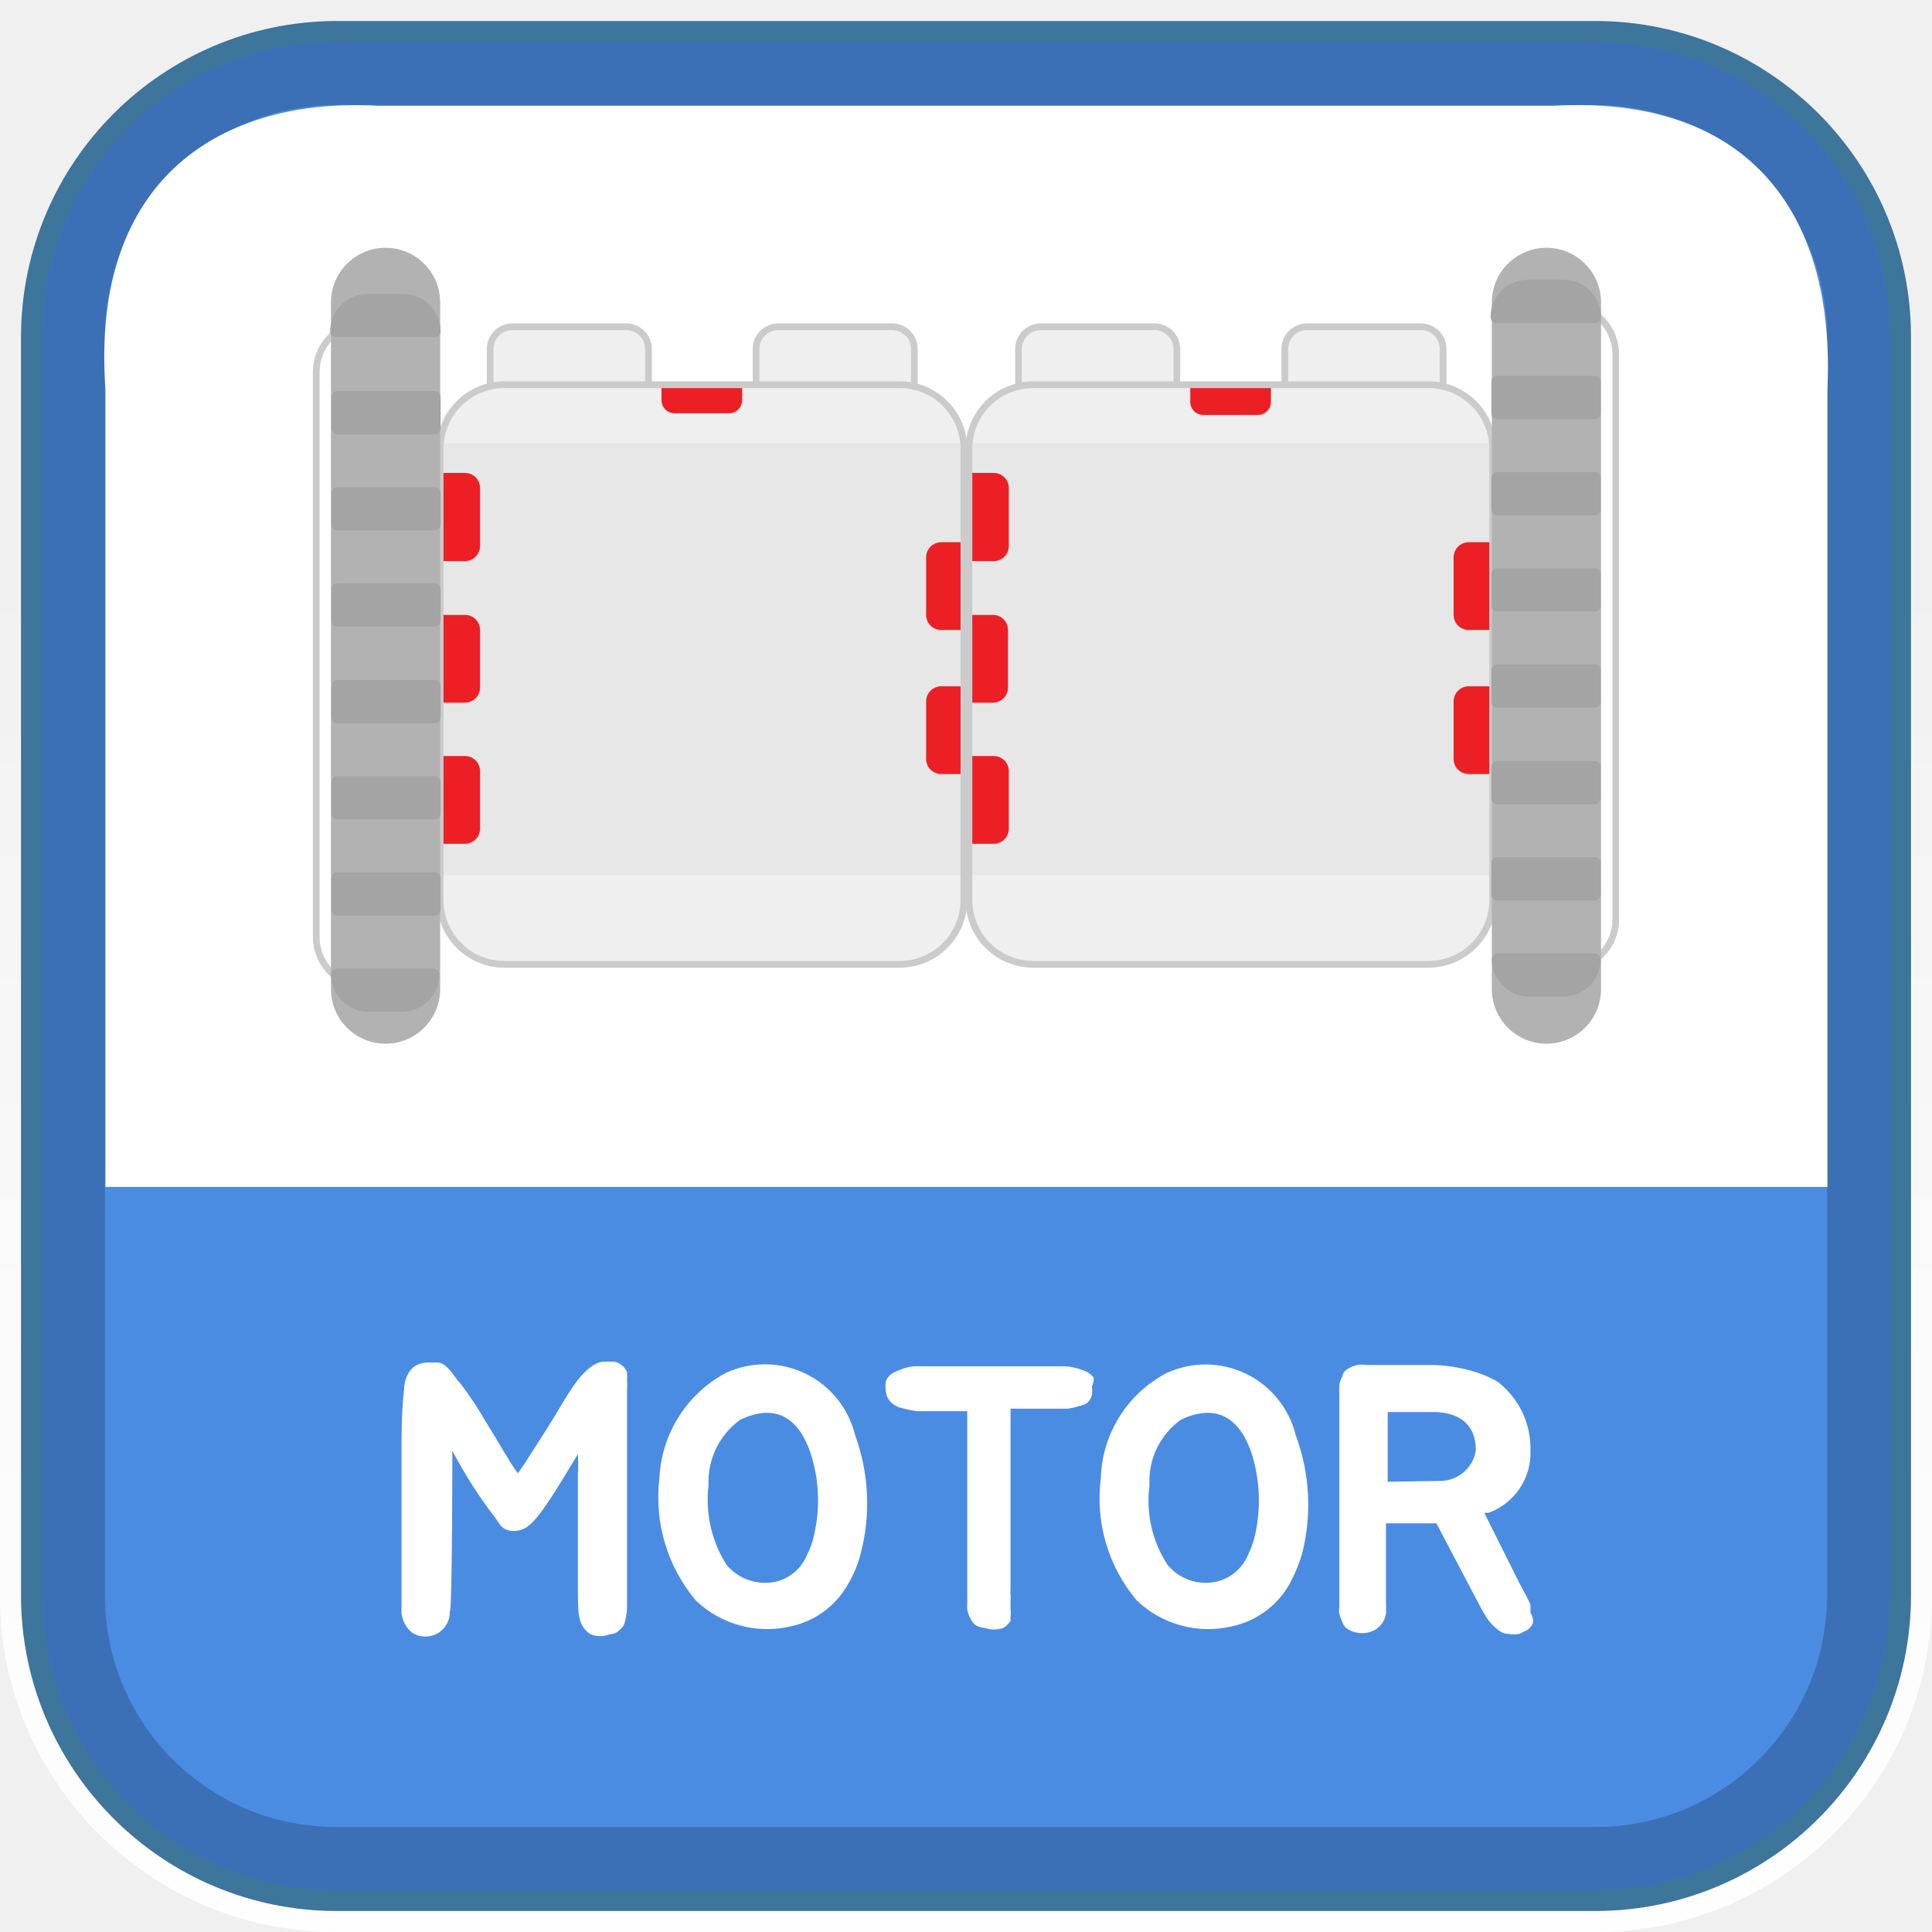
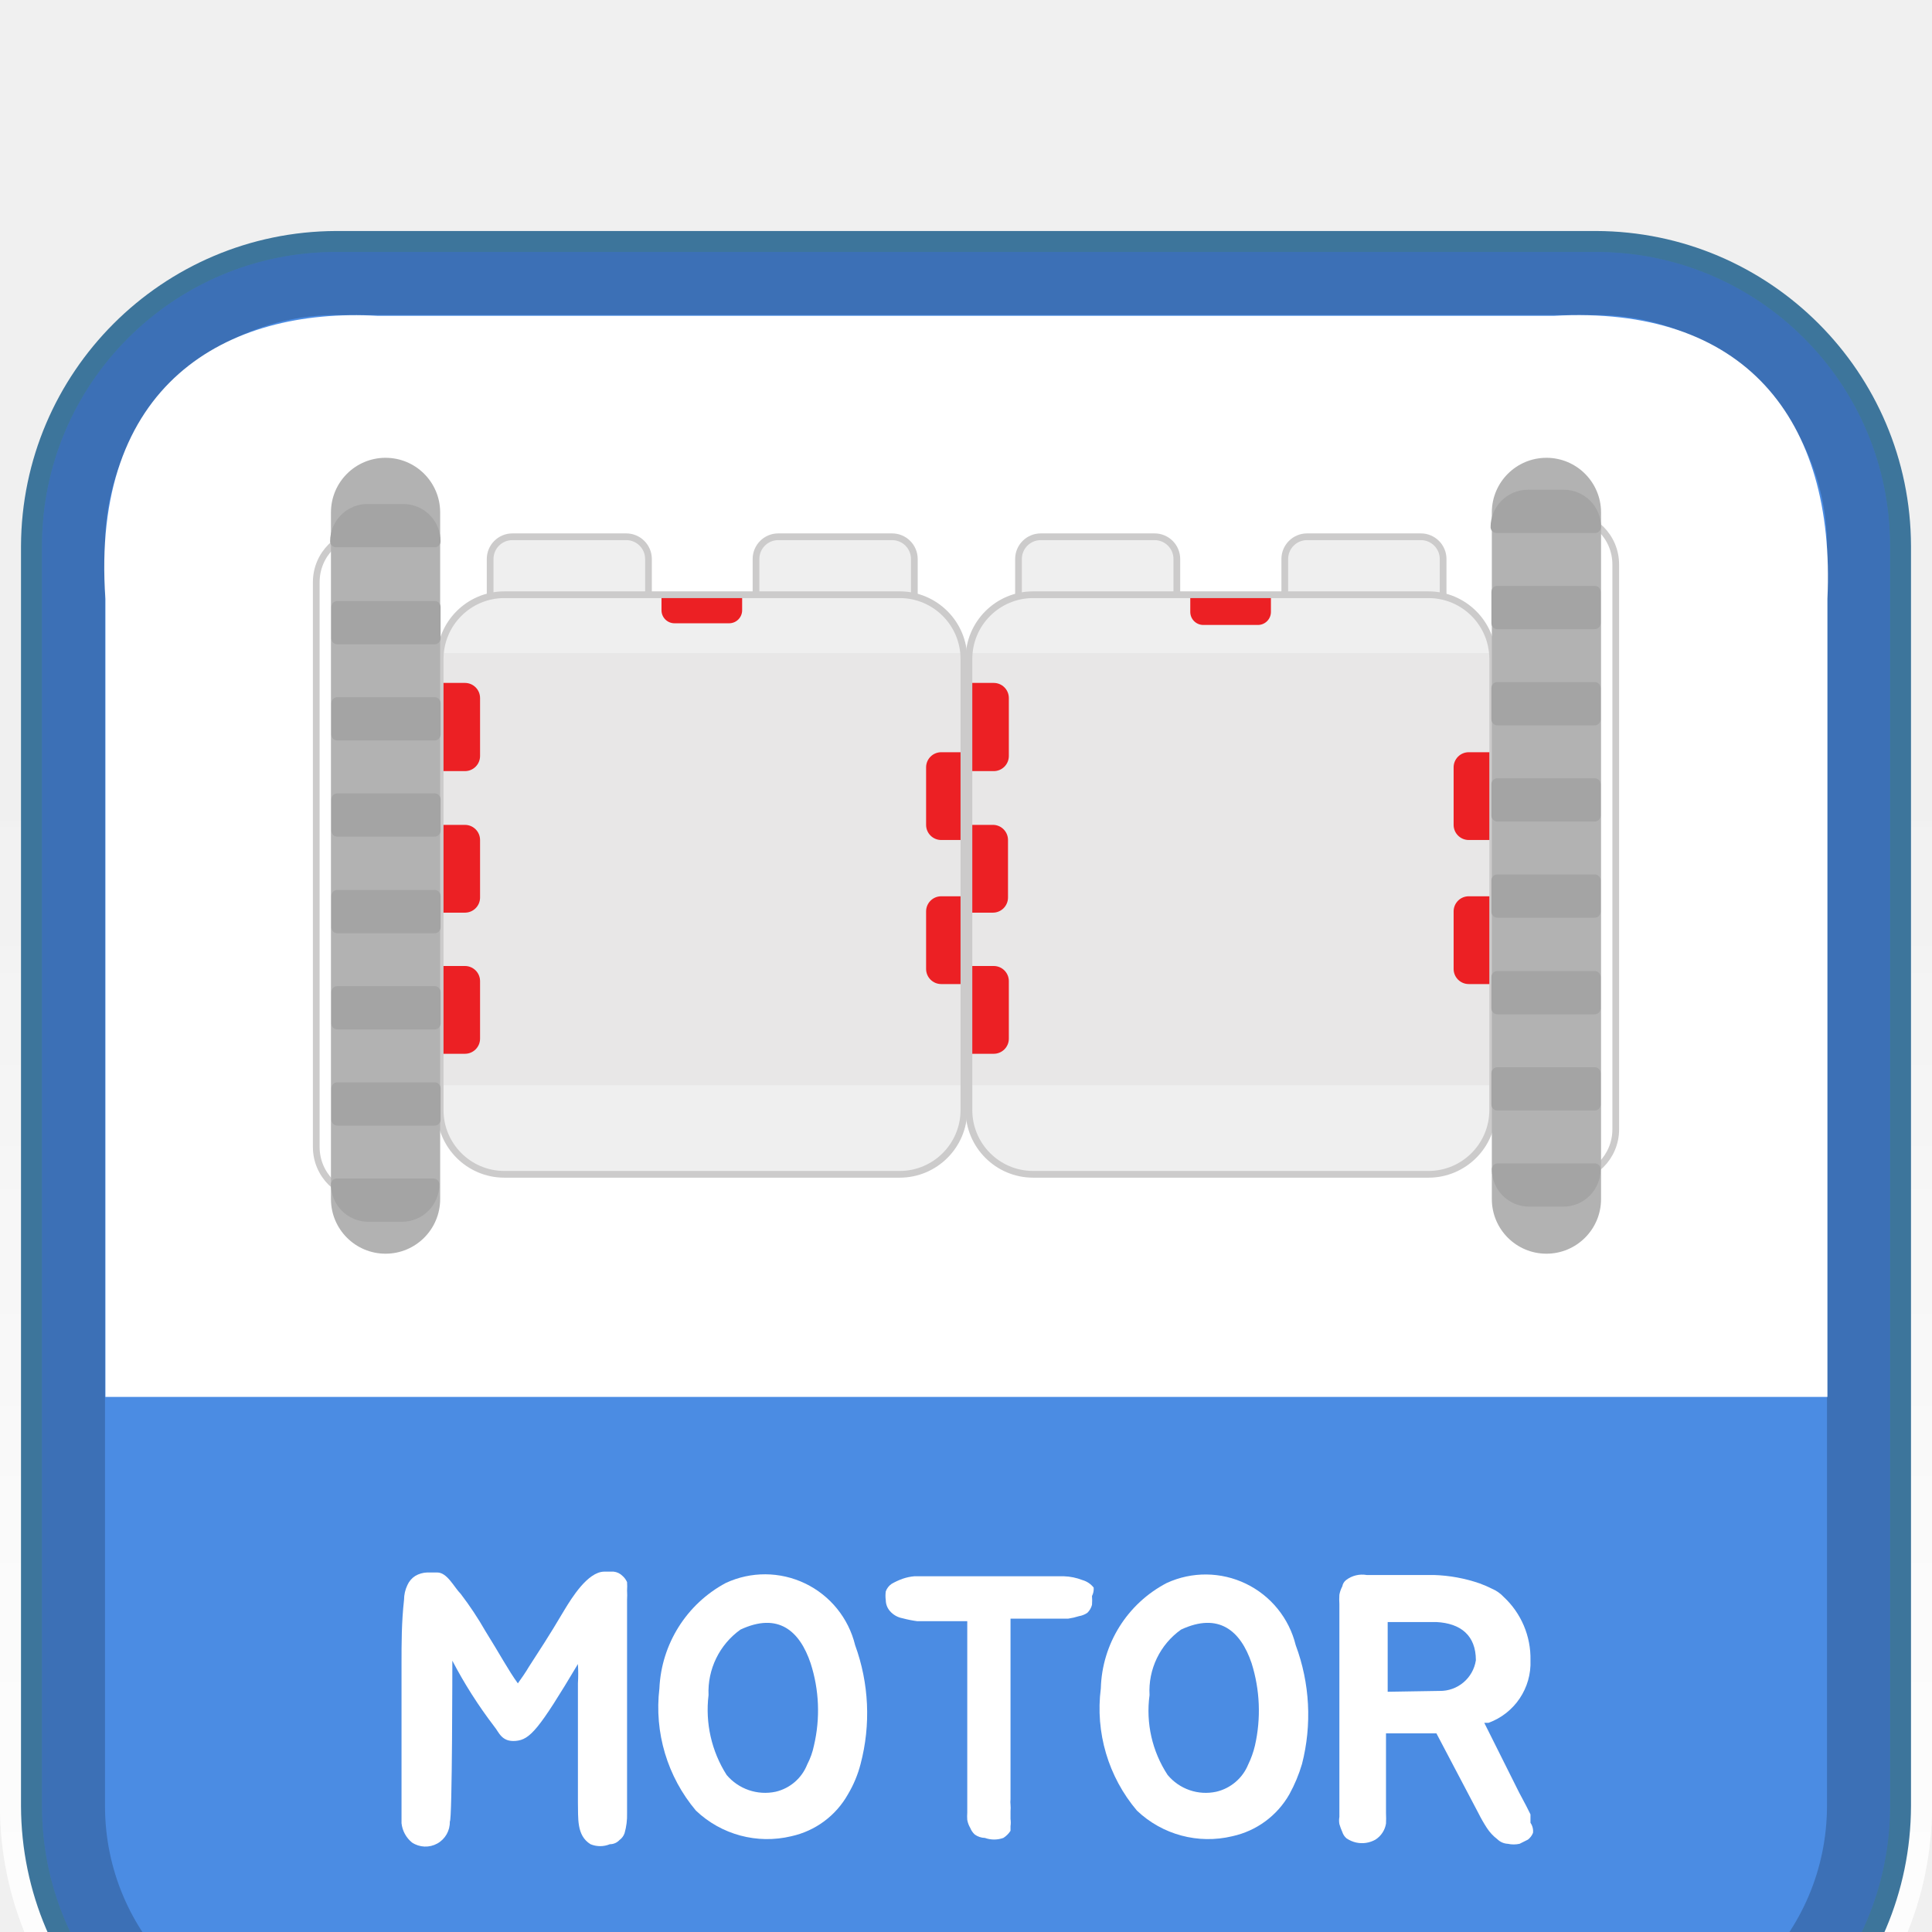
- <svg xmlns="http://www.w3.org/2000/svg" viewBox="0 0 46 46">
+ <svg xmlns="http://www.w3.org/2000/svg" viewBox="0 -5 46 46">
  <defs>
    <style>.cls-1{opacity:0.75;isolation:isolate;fill:url(#무제_그라디언트_4);}.cls-2{fill:#3d759b;}.cls-3{fill:#4b8ce3;}.cls-4{fill-opacity:0.2;}.cls-5{fill:#fff;}.cls-6{fill:#efefef;}.cls-7{fill:none;stroke:#cccbcb;stroke-miterlimit:10;stroke-width:0.16px;}.cls-8{fill:#ec2024;}.cls-9{fill:#e8e7e7;}.cls-10{fill:#b2b2b2;}.cls-11{fill:#a4a4a4;}</style>
    <linearGradient id="무제_그라디언트_4" x1="23" y1="199.29" x2="23" y2="232.12" gradientTransform="matrix(1, 0, 0, -1, 0, 245.2)" gradientUnits="userSpaceOnUse">
      <stop offset="0" stop-color="#fff" />
      <stop offset="0.09" stop-color="#fff" stop-opacity="0.91" />
      <stop offset="1" stop-color="#fff" stop-opacity="0" />
    </linearGradient>
  </defs>
  <g id="레이어_2" data-name="레이어 2">
    <g id="레이어_1-2" data-name="레이어 1">
      <path class="cls-1" d="M8,46a8,8,0,0,1-8-8V8A8,8,0,0,1,8,0H38a8,8,0,0,1,8,8V38a8,8,0,0,1-8,8Z" />
      <path class="cls-1" d="M8,46a8,8,0,0,1-8-8V8A8,8,0,0,1,8,0H38a8,8,0,0,1,8,8V38a8,8,0,0,1-8,8Z" />
      <path class="cls-2" d="M45.5,38A7.52,7.52,0,0,1,38,45.5H8A7.52,7.52,0,0,1,.5,38V8A7.53,7.53,0,0,1,8,.5H38A7.52,7.52,0,0,1,45.5,8Z" />
      <path class="cls-3" d="M38,1H8A7,7,0,0,0,1,8V38a7,7,0,0,0,7,7H38a7,7,0,0,0,7-7V8A7,7,0,0,0,38,1Z" />
      <path class="cls-4" d="M38,1H8A7,7,0,0,0,1,8V38a7,7,0,0,0,7,7H38a7,7,0,0,0,7-7V8A7,7,0,0,0,38,1Zm5.5,37A5.51,5.51,0,0,1,38,43.5H8A5.5,5.5,0,0,1,2.5,38V8A5.51,5.51,0,0,1,8,2.5H38A5.51,5.51,0,0,1,43.5,8Z" />
      <path class="cls-5" d="M43.51,9.26c.2-4.32-2-7-6.52-6.74H9C5.37,2.31,2.15,4.16,2.51,9.26v19h41Z" />
      <path class="cls-5" d="M14.87,38.65a.34.34,0,0,1-.12.16.31.31,0,0,1-.23.1.6.6,0,0,1-.46,0c-.34-.21-.29-.63-.3-1V35.85c0-.38,0-.35,0-.77a3.8,3.8,0,0,0,0-.46c-.93,1.56-1.14,1.8-1.48,1.83s-.4-.21-.51-.34a10.83,10.83,0,0,1-1-1.57s0,3.83-.06,3.83a.58.58,0,0,1-.9.5.69.69,0,0,1-.25-.46c0-.16,0-.32,0-.49V34.63c0-.52,0-1,.06-1.54a.82.82,0,0,1,.08-.35.5.5,0,0,1,.19-.22.6.6,0,0,1,.28-.08l.24,0c.24,0,.4.35.56.51a8.06,8.06,0,0,1,.59.89c.32.51.55.94.77,1.24.06-.08.21-.3.26-.39.25-.39.46-.7.85-1.36.17-.28.55-.9.94-.91l.23,0a.35.35,0,0,1,.21.1.42.42,0,0,1,.11.15,1.42,1.42,0,0,1,0,.2,1.8,1.8,0,0,1,0,.22c0,.67,0,1.34,0,2s0,1.71,0,2.52c0,.17,0,.37,0,.56A1.56,1.56,0,0,1,14.87,38.65Z" />
      <path class="cls-5" d="M20.36,34.17A4.73,4.73,0,0,1,20.49,37a2.73,2.73,0,0,1-.3.72,2.05,2.05,0,0,1-1.35,1,2.46,2.46,0,0,1-2.27-.61,3.81,3.81,0,0,1-.87-2.91,3,3,0,0,1,1.58-2.51A2.21,2.21,0,0,1,20.36,34.17Zm-1.06.43c-.26-.77-.77-1.22-1.67-.8a1.82,1.82,0,0,0-.76,1.56,2.89,2.89,0,0,0,.43,1.9,1.2,1.2,0,0,0,1.17.4,1.07,1.07,0,0,0,.75-.65,1.72,1.72,0,0,0,.16-.45A3.65,3.65,0,0,0,19.3,34.6Z" />
      <path class="cls-5" d="M26,33a1.36,1.36,0,0,1,0,.21.41.41,0,0,1-.11.19.5.5,0,0,1-.2.08,1.67,1.67,0,0,1-.26.06H24.06c0,.73,0,1.64,0,3.62v.68a.53.53,0,0,0,0,.13.81.81,0,0,1,0,.15c0,.05,0,.12,0,.19a.59.59,0,0,1,0,.17s0,0,0,.05l0,.06a.55.55,0,0,1-.17.17.65.65,0,0,1-.44,0,.43.43,0,0,1-.24-.08.42.42,0,0,1-.11-.16.56.56,0,0,1-.07-.19,1.11,1.11,0,0,1,0-.17V33.6c-.15,0-1,0-1.19,0a2.7,2.7,0,0,1-.35-.07.52.52,0,0,1-.3-.17.4.4,0,0,1-.1-.26.75.75,0,0,1,0-.21.37.37,0,0,1,.14-.18,1.62,1.62,0,0,1,.26-.12,1.15,1.15,0,0,1,.28-.06h1.49c.69,0,1.39,0,2.07,0a1.33,1.33,0,0,1,.44.09.52.52,0,0,1,.27.18A.37.37,0,0,1,26,33Z" />
      <path class="cls-5" d="M30.85,34.17A4.73,4.73,0,0,1,31,37a3.62,3.62,0,0,1-.3.72,2.07,2.07,0,0,1-1.36,1,2.46,2.46,0,0,1-2.27-.61,3.76,3.76,0,0,1-.86-2.91,2.92,2.92,0,0,1,1.57-2.51A2.21,2.21,0,0,1,30.85,34.17Zm-1.05.43c-.26-.77-.78-1.22-1.68-.8a1.79,1.79,0,0,0-.75,1.56,2.78,2.78,0,0,0,.43,1.9,1.18,1.18,0,0,0,1.16.4,1.09,1.09,0,0,0,.76-.65,2.18,2.18,0,0,0,.16-.45A3.76,3.76,0,0,0,29.8,34.6Z" />
      <path class="cls-5" d="M36.5,38.64a.38.38,0,0,1-.12.16l-.2.1a.65.65,0,0,1-.28,0,.38.38,0,0,1-.25-.11,1.06,1.06,0,0,1-.25-.27,3.63,3.63,0,0,1-.2-.35l-1-1.9h-.29c-.25,0-.47,0-.7,0H33v1.63c0,.09,0,.17,0,.27a2.5,2.5,0,0,1,0,.25.56.56,0,0,1-.25.38.65.65,0,0,1-.46.07.67.67,0,0,1-.23-.1.33.33,0,0,1-.1-.15,1.46,1.46,0,0,1-.07-.19.47.47,0,0,1,0-.17V33.19a1.62,1.62,0,0,1,0-.22.68.68,0,0,1,.07-.2.24.24,0,0,1,.09-.15.63.63,0,0,1,.49-.12c.53,0,1.07,0,1.6,0a3.68,3.68,0,0,1,1.09.2,2.71,2.71,0,0,1,.3.13.81.81,0,0,1,.27.19,2,2,0,0,1,.64,1.51,1.52,1.52,0,0,1-1,1.49l-.1,0,.83,1.66.08.15.09.17.1.2c0,.07,0,.15,0,.2A.35.35,0,0,1,36.5,38.64Zm-2.23-3.38a.86.86,0,0,0,.87-.73c0-.59-.36-.88-.94-.91-.35,0-.79,0-1.16,0,0,.5,0,1,0,1.66Z" />
      <rect class="cls-6" x="11.67" y="7.78" width="3.77" height="2.76" rx="0.53" ry="0.53" />
      <rect class="cls-7" x="11.67" y="7.78" width="3.77" height="2.76" rx="0.53" ry="0.53" />
      <rect class="cls-6" x="18" y="7.78" width="3.77" height="2.76" rx="0.53" ry="0.53" />
      <rect class="cls-7" x="18" y="7.78" width="3.77" height="2.76" rx="0.53" ry="0.53" />
      <rect class="cls-6" x="10.48" y="9.16" width="12.47" height="13.8" rx="1.53" ry="1.53" />
      <path class="cls-8" d="M16.38,8.55h.37a.31.31,0,0,1,.31.31v1.3a.31.31,0,0,1-.31.31h-.37a0,0,0,0,1,0,0V8.55A0,0,0,0,1,16.38,8.55Z" transform="translate(26.22 -7.22) rotate(90)" />
      <rect class="cls-9" x="10.48" y="10.55" width="12.49" height="10.29" />
      <path class="cls-8" d="M10.48,18h.59a.36.36,0,0,1,.36.36v1.37a.36.36,0,0,1-.36.36h-.59a0,0,0,0,1,0,0V18A0,0,0,0,1,10.48,18Z" />
      <path class="cls-8" d="M10.48,14.64h.59a.36.36,0,0,1,.36.36v1.37a.36.36,0,0,1-.36.36h-.59a0,0,0,0,1,0,0v-2.1A0,0,0,0,1,10.48,14.64Z" />
      <path class="cls-8" d="M10.48,11.26h.59a.36.36,0,0,1,.36.36V13a.36.36,0,0,1-.36.36h-.59a0,0,0,0,1,0,0v-2.1A0,0,0,0,1,10.48,11.26Z" />
      <path class="cls-8" d="M22,13h.59a.36.36,0,0,1,.36.36v1.37a.36.36,0,0,1-.36.36H22a0,0,0,0,1,0,0V13A0,0,0,0,1,22,13Z" transform="translate(45 28) rotate(180)" />
      <path class="cls-8" d="M22,16.34h.59a.36.36,0,0,1,.36.36v1.37a.36.36,0,0,1-.36.36H22a0,0,0,0,1,0,0v-2.1A0,0,0,0,1,22,16.34Z" transform="translate(45 34.77) rotate(180)" />
      <rect class="cls-7" x="10.48" y="9.16" width="12.47" height="13.8" rx="1.53" ry="1.53" />
      <rect class="cls-6" x="24.25" y="7.78" width="3.77" height="2.76" rx="0.53" ry="0.53" />
      <rect class="cls-7" x="24.25" y="7.78" width="3.77" height="2.76" rx="0.53" ry="0.53" />
      <rect class="cls-6" x="30.59" y="7.78" width="3.77" height="2.76" rx="0.53" ry="0.53" />
      <rect class="cls-7" x="30.59" y="7.78" width="3.77" height="2.76" rx="0.53" ry="0.53" />
      <rect class="cls-6" x="23.07" y="9.16" width="12.47" height="13.8" rx="1.53" ry="1.53" />
      <path class="cls-8" d="M29,8.55h.37a.31.31,0,0,1,.31.31v1.3a.31.31,0,0,1-.31.31H29a0,0,0,0,1,0,0V8.55A0,0,0,0,1,29,8.55Z" transform="translate(38.81 -19.8) rotate(90)" />
      <rect class="cls-9" x="23.07" y="10.55" width="12.49" height="10.29" />
      <path class="cls-8" d="M23.07,18h.59a.36.36,0,0,1,.36.36v1.37a.36.36,0,0,1-.36.36h-.59a0,0,0,0,1,0,0V18A0,0,0,0,1,23.07,18Z" />
      <path class="cls-8" d="M23.07,14.64h.59A.36.36,0,0,1,24,15v1.37a.36.36,0,0,1-.36.36h-.59a0,0,0,0,1,0,0v-2.1A0,0,0,0,1,23.07,14.64Z" />
      <path class="cls-8" d="M23.07,11.26h.59a.36.36,0,0,1,.36.36V13a.36.36,0,0,1-.36.36h-.59a0,0,0,0,1,0,0v-2.1A0,0,0,0,1,23.07,11.26Z" />
      <path class="cls-8" d="M34.61,13h.59a.36.36,0,0,1,.36.36v1.37a.36.36,0,0,1-.36.36h-.59a0,0,0,0,1,0,0V13A0,0,0,0,1,34.61,13Z" transform="translate(70.17 28) rotate(180)" />
      <path class="cls-8" d="M34.61,16.34h.59a.36.36,0,0,1,.36.36v1.37a.36.36,0,0,1-.36.36h-.59a0,0,0,0,1,0,0v-2.1A0,0,0,0,1,34.61,16.34Z" transform="translate(70.17 34.77) rotate(180)" />
      <rect class="cls-7" x="23.07" y="9.16" width="12.47" height="13.8" rx="1.53" ry="1.53" />
      <rect class="cls-7" x="7.53" y="7.66" width="2.6" height="15.83" rx="1.19" ry="1.19" transform="translate(17.66 31.16) rotate(180)" />
      <rect class="cls-10" x="7.89" y="5.9" width="2.6" height="18.95" rx="1.3" ry="1.3" transform="translate(18.37 30.75) rotate(-180)" />
      <path class="cls-11" d="M8.77,7H9.6a.89.89,0,0,1,.89.89v0a.14.14,0,0,1-.14.14H8a.14.14,0,0,1-.14-.14v0A.89.89,0,0,1,8.77,7Z" />
      <rect class="cls-11" x="7.89" y="9.31" width="2.6" height="1.03" rx="0.14" ry="0.14" />
      <rect class="cls-11" x="7.89" y="11.6" width="2.6" height="1.03" rx="0.14" ry="0.14" />
      <rect class="cls-11" x="7.89" y="13.89" width="2.6" height="1.03" rx="0.14" ry="0.14" />
      <rect class="cls-11" x="7.89" y="16.19" width="2.6" height="1.03" rx="0.14" ry="0.14" />
      <rect class="cls-11" x="7.89" y="18.48" width="2.6" height="1.03" rx="0.14" ry="0.14" />
      <rect class="cls-11" x="7.89" y="20.77" width="2.6" height="1.03" rx="0.14" ry="0.14" />
      <path class="cls-11" d="M8,23.06h2.32a.14.14,0,0,1,.14.14v0a.89.89,0,0,1-.89.89H8.77a.89.89,0,0,1-.89-.89v0A.14.14,0,0,1,8,23.06Z" />
      <rect class="cls-7" x="35.87" y="7.25" width="2.6" height="15.83" rx="1.19" ry="1.19" />
      <rect class="cls-10" x="35.52" y="5.9" width="2.6" height="18.95" rx="1.3" ry="1.3" />
      <path class="cls-11" d="M36.4,22.71h.82a.89.89,0,0,1,.89.89v0a.14.14,0,0,1-.14.14H35.66a.14.14,0,0,1-.14-.14v0a.89.89,0,0,1,.89-.89Z" transform="translate(73.63 46.44) rotate(180)" />
      <rect class="cls-11" x="35.52" y="20.41" width="2.6" height="1.03" rx="0.14" ry="0.14" transform="translate(73.63 41.85) rotate(180)" />
      <rect class="cls-11" x="35.52" y="18.12" width="2.6" height="1.03" rx="0.14" ry="0.14" transform="translate(73.63 37.27) rotate(180)" />
      <rect class="cls-11" x="35.52" y="15.83" width="2.6" height="1.03" rx="0.14" ry="0.14" transform="translate(73.63 32.68) rotate(180)" />
      <rect class="cls-11" x="35.52" y="13.54" width="2.6" height="1.03" rx="0.14" ry="0.14" transform="translate(73.63 28.1) rotate(180)" />
      <rect class="cls-11" x="35.52" y="11.24" width="2.6" height="1.03" rx="0.14" ry="0.14" transform="translate(73.63 23.51) rotate(180)" />
      <rect class="cls-11" x="35.52" y="8.95" width="2.6" height="1.03" rx="0.14" ry="0.14" transform="translate(73.63 18.93) rotate(180)" />
      <path class="cls-11" d="M35.66,6.66H38a.14.14,0,0,1,.14.14v0a.89.89,0,0,1-.89.89H36.4a.89.89,0,0,1-.89-.89v0a.14.14,0,0,1,.14-.14Z" transform="translate(73.63 14.35) rotate(180)" />
    </g>
  </g>
</svg>
